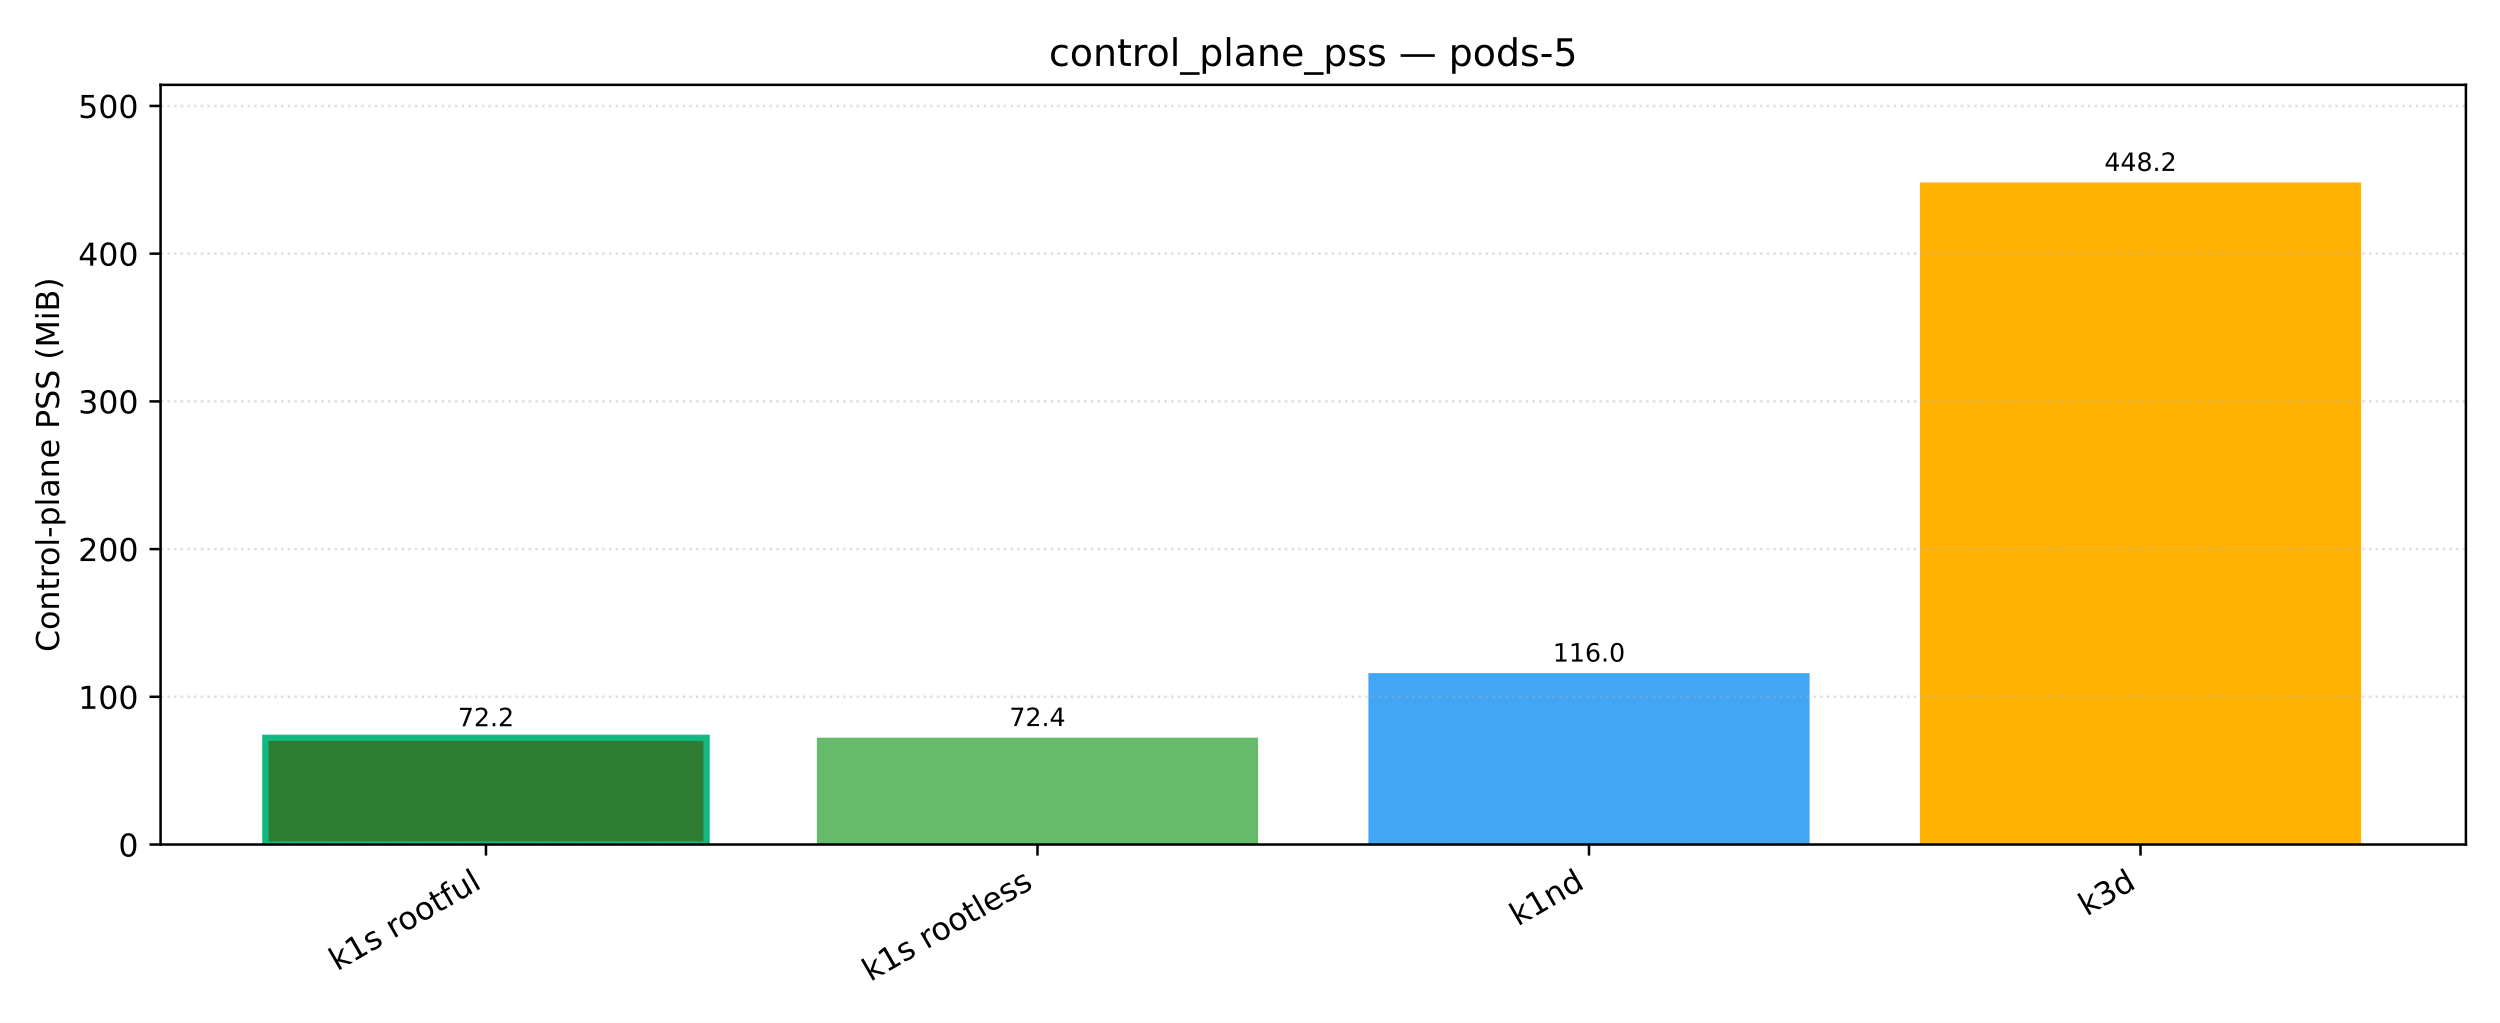
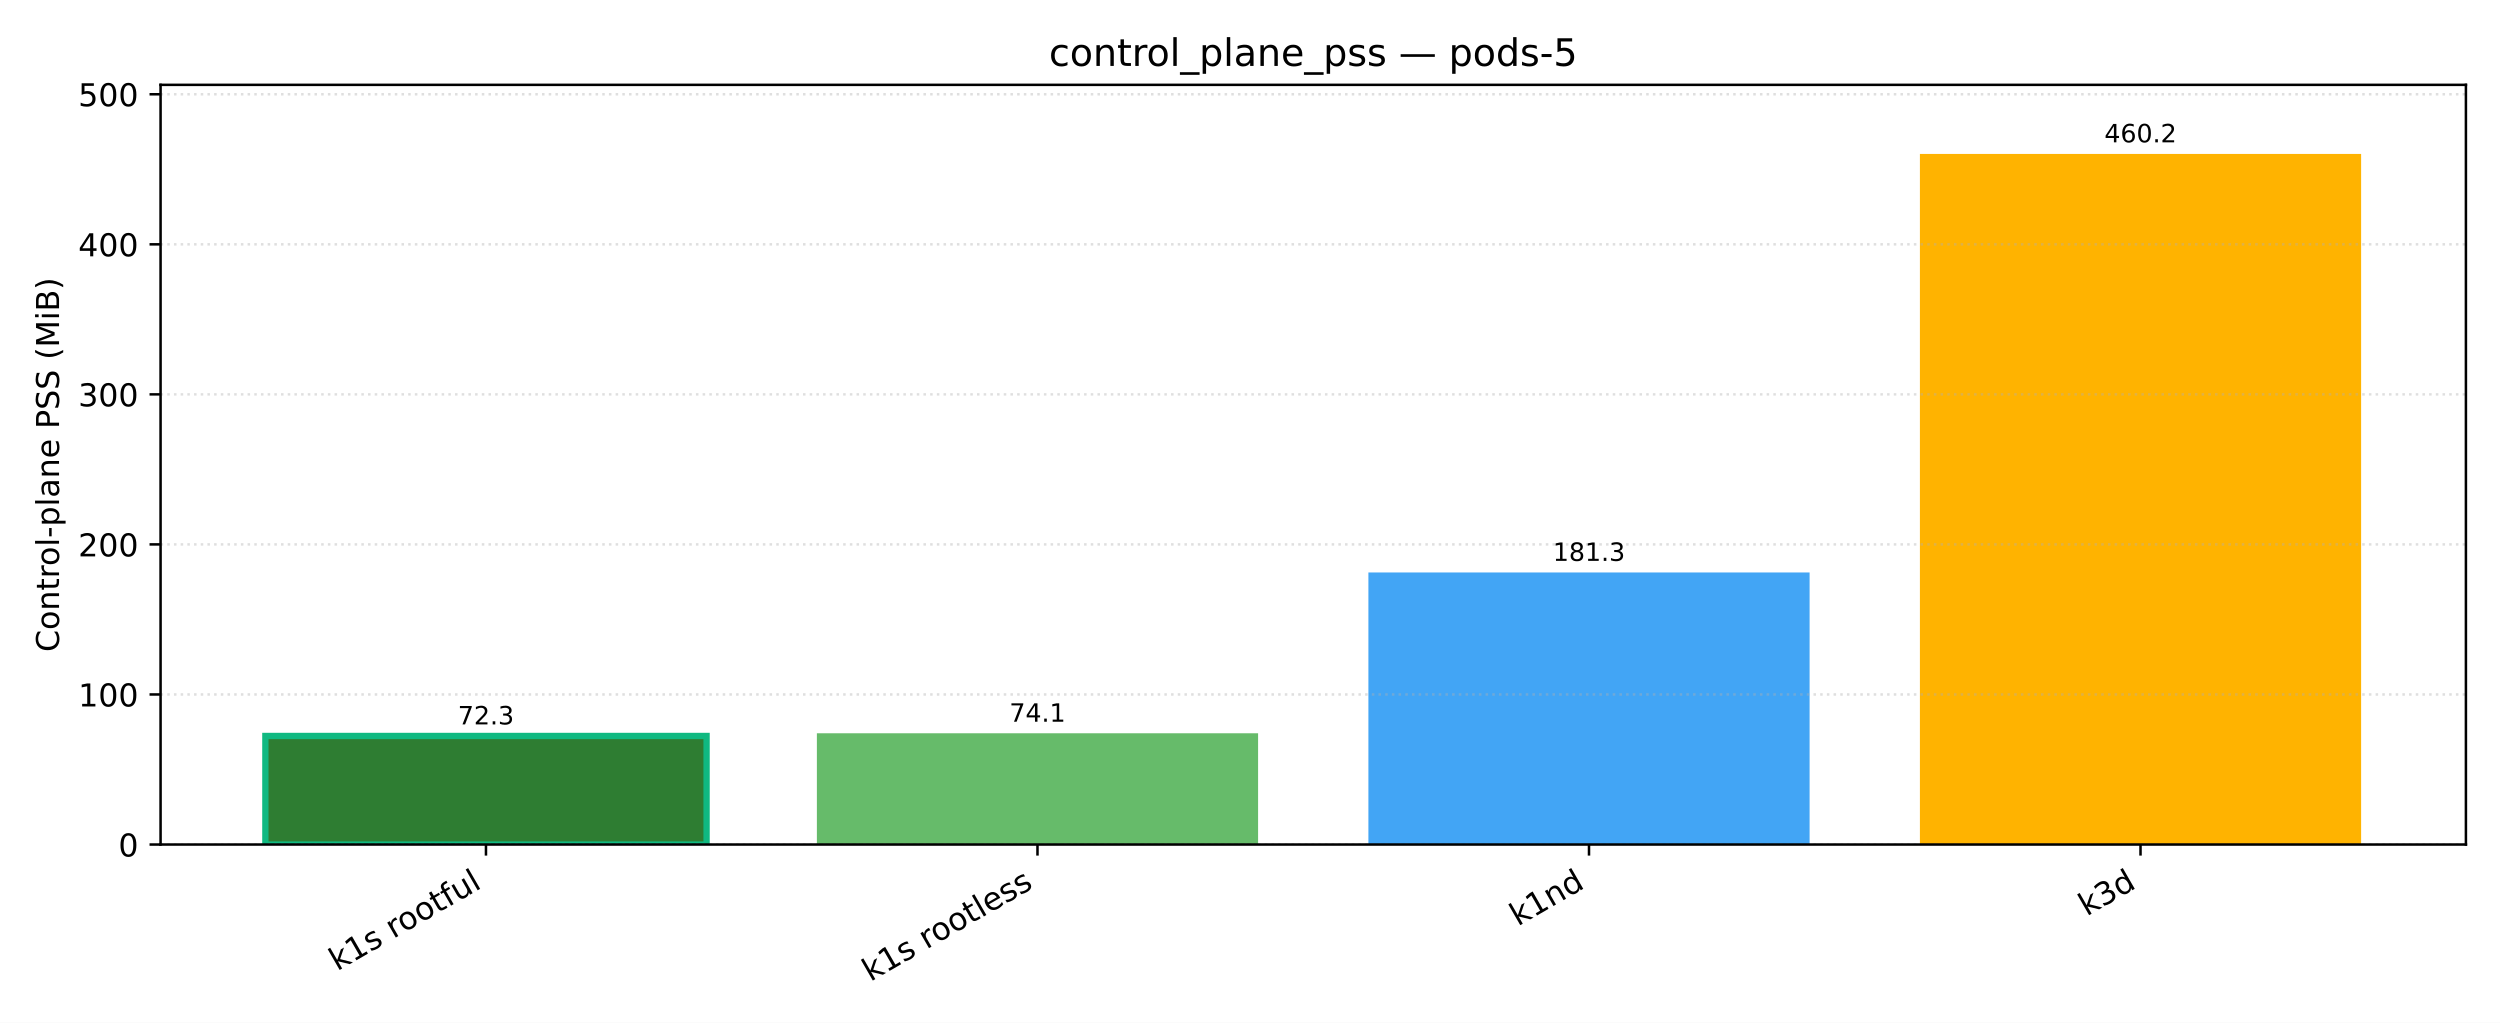
<svg xmlns="http://www.w3.org/2000/svg" xmlns:xlink="http://www.w3.org/1999/xlink" width="792pt" height="324pt" viewBox="0 0 792 324" version="1.1">
  <defs>
    <style type="text/css">*{stroke-linejoin: round; stroke-linecap: butt}</style>
  </defs>
  <g id="figure_1">
    <g id="patch_1">
      <path d="M 0 324  L 792 324  L 792 0  L 0 0  z " style="fill: #ffffff" />
    </g>
    <g id="axes_1">
      <g id="patch_2">
        <path d="M 50.87 267.545  L 781.2 267.545  L 781.2 26.88  L 50.87 26.88  z " style="fill: #ffffff" />
      </g>
      <g id="patch_3">
-         <path d="M 84.067 267.545  L 223.843 267.545  L 223.843 233.736  L 84.067 233.736  z " clip-path="url(#p00157bc313)" style="fill: #2e7d32; stroke: #10b981; stroke-width: 2; stroke-linejoin: miter" />
+         <path d="M 84.067 267.545  L 223.843 267.545  L 223.843 233.161  L 84.067 233.161  z " clip-path="url(#p6455399073)" style="fill: #2e7d32; stroke: #10b981; stroke-width: 2; stroke-linejoin: miter" />
      </g>
      <g id="patch_4">
-         <path d="M 258.787 267.545  L 398.563 267.545  L 398.563 233.688  L 258.787 233.688  z " clip-path="url(#p00157bc313)" style="fill: #66bb6a" />
+         <path d="M 258.787 267.545  L 398.563 267.545  L 398.563 232.308  L 258.787 232.308  z " clip-path="url(#p6455399073)" style="fill: #66bb6a" />
      </g>
      <g id="patch_5">
-         <path d="M 433.507 267.545  L 573.283 267.545  L 573.283 213.25  L 433.507 213.25  z " clip-path="url(#p00157bc313)" style="fill: #42a5f5" />
+         <path d="M 433.507 267.545  L 573.283 267.545  L 573.283 181.355  L 433.507 181.355  z " clip-path="url(#p6455399073)" style="fill: #42a5f5" />
      </g>
      <g id="patch_6">
-         <path d="M 608.227 267.545  L 748.003 267.545  L 748.003 57.812  L 608.227 57.812  z " clip-path="url(#p00157bc313)" style="fill: #ffb300" />
+         <path d="M 608.227 267.545  L 748.003 267.545  L 748.003 48.759  L 608.227 48.759  z " clip-path="url(#p6455399073)" style="fill: #ffb300" />
      </g>
      <g id="matplotlib.axis_1">
        <g id="xtick_1">
          <g id="line2d_1">
            <defs>
-               <path id="m211705459c" d="M 0 0  L 0 3.5  " style="stroke: #000000; stroke-width: 0.8" />
+               <path id="m46bb0badb5" d="M 0 0  L 0 3.5  " style="stroke: #000000; stroke-width: 0.8" />
            </defs>
            <g>
-               <use xlink:href="#m211705459c" x="153.955" y="267.545" style="stroke: #000000; stroke-width: 0.8" />
+               <use xlink:href="#m46bb0badb5" x="153.955" y="267.545" style="stroke: #000000; stroke-width: 0.8" />
            </g>
          </g>
          <g id="text_1">
            <g transform="translate(106.8249 307.7361) rotate(-30) scale(0.1 -0.1)">
              <defs>
                <path id="DejaVuSans-6b" d="M 581 4863  L 1159 4863  L 1159 1991  L 2875 3500  L 3609 3500  L 1753 1863  L 3688 0  L 2938 0  L 1159 1709  L 1159 0  L 581 0  L 581 4863  z " transform="scale(0.015625)" />
                <path id="DejaVuSans-31" d="M 794 531  L 1825 531  L 1825 4091  L 703 3866  L 703 4441  L 1819 4666  L 2450 4666  L 2450 531  L 3481 531  L 3481 0  L 794 0  L 794 531  z " transform="scale(0.015625)" />
                <path id="DejaVuSans-73" d="M 2834 3397  L 2834 2853  Q 2591 2978 2328 3040  Q 2066 3103 1784 3103  Q 1356 3103 1142 2972  Q 928 2841 928 2578  Q 928 2378 1081 2264  Q 1234 2150 1697 2047  L 1894 2003  Q 2506 1872 2764 1633  Q 3022 1394 3022 966  Q 3022 478 2636 193  Q 2250 -91 1575 -91  Q 1294 -91 989 -36  Q 684 19 347 128  L 347 722  Q 666 556 975 473  Q 1284 391 1588 391  Q 1994 391 2212 530  Q 2431 669 2431 922  Q 2431 1156 2273 1281  Q 2116 1406 1581 1522  L 1381 1569  Q 847 1681 609 1914  Q 372 2147 372 2553  Q 372 3047 722 3315  Q 1072 3584 1716 3584  Q 2034 3584 2315 3537  Q 2597 3491 2834 3397  z " transform="scale(0.015625)" />
                <path id="DejaVuSans-20" transform="scale(0.015625)" />
                <path id="DejaVuSans-72" d="M 2631 2963  Q 2534 3019 2420 3045  Q 2306 3072 2169 3072  Q 1681 3072 1420 2755  Q 1159 2438 1159 1844  L 1159 0  L 581 0  L 581 3500  L 1159 3500  L 1159 2956  Q 1341 3275 1631 3429  Q 1922 3584 2338 3584  Q 2397 3584 2469 3576  Q 2541 3569 2628 3553  L 2631 2963  z " transform="scale(0.015625)" />
                <path id="DejaVuSans-6f" d="M 1959 3097  Q 1497 3097 1228 2736  Q 959 2375 959 1747  Q 959 1119 1226 758  Q 1494 397 1959 397  Q 2419 397 2687 759  Q 2956 1122 2956 1747  Q 2956 2369 2687 2733  Q 2419 3097 1959 3097  z M 1959 3584  Q 2709 3584 3137 3096  Q 3566 2609 3566 1747  Q 3566 888 3137 398  Q 2709 -91 1959 -91  Q 1206 -91 779 398  Q 353 888 353 1747  Q 353 2609 779 3096  Q 1206 3584 1959 3584  z " transform="scale(0.015625)" />
                <path id="DejaVuSans-74" d="M 1172 4494  L 1172 3500  L 2356 3500  L 2356 3053  L 1172 3053  L 1172 1153  Q 1172 725 1289 603  Q 1406 481 1766 481  L 2356 481  L 2356 0  L 1766 0  Q 1100 0 847 248  Q 594 497 594 1153  L 594 3053  L 172 3053  L 172 3500  L 594 3500  L 594 4494  L 1172 4494  z " transform="scale(0.015625)" />
                <path id="DejaVuSans-66" d="M 2375 4863  L 2375 4384  L 1825 4384  Q 1516 4384 1395 4259  Q 1275 4134 1275 3809  L 1275 3500  L 2222 3500  L 2222 3053  L 1275 3053  L 1275 0  L 697 0  L 697 3053  L 147 3053  L 147 3500  L 697 3500  L 697 3744  Q 697 4328 969 4595  Q 1241 4863 1831 4863  L 2375 4863  z " transform="scale(0.015625)" />
                <path id="DejaVuSans-75" d="M 544 1381  L 544 3500  L 1119 3500  L 1119 1403  Q 1119 906 1312 657  Q 1506 409 1894 409  Q 2359 409 2629 706  Q 2900 1003 2900 1516  L 2900 3500  L 3475 3500  L 3475 0  L 2900 0  L 2900 538  Q 2691 219 2414 64  Q 2138 -91 1772 -91  Q 1169 -91 856 284  Q 544 659 544 1381  z M 1991 3584  L 1991 3584  z " transform="scale(0.015625)" />
                <path id="DejaVuSans-6c" d="M 603 4863  L 1178 4863  L 1178 0  L 603 0  L 603 4863  z " transform="scale(0.015625)" />
              </defs>
              <use xlink:href="#DejaVuSans-6b" />
              <use xlink:href="#DejaVuSans-31" transform="translate(57.91016 0)" />
              <use xlink:href="#DejaVuSans-73" transform="translate(121.5332 0)" />
              <use xlink:href="#DejaVuSans-20" transform="translate(173.6328 0)" />
              <use xlink:href="#DejaVuSans-72" transform="translate(205.4199 0)" />
              <use xlink:href="#DejaVuSans-6f" transform="translate(244.2832 0)" />
              <use xlink:href="#DejaVuSans-6f" transform="translate(305.4648 0)" />
              <use xlink:href="#DejaVuSans-74" transform="translate(366.6465 0)" />
              <use xlink:href="#DejaVuSans-66" transform="translate(405.8555 0)" />
              <use xlink:href="#DejaVuSans-75" transform="translate(441.0605 0)" />
              <use xlink:href="#DejaVuSans-6c" transform="translate(504.4395 0)" />
            </g>
          </g>
        </g>
        <g id="xtick_2">
          <g id="line2d_2">
            <g>
-               <use xlink:href="#m211705459c" x="328.675" y="267.545" style="stroke: #000000; stroke-width: 0.8" />
+               <use xlink:href="#m46bb0badb5" x="328.675" y="267.545" style="stroke: #000000; stroke-width: 0.8" />
            </g>
          </g>
          <g id="text_2">
            <g transform="translate(275.7304 311.0931) rotate(-30) scale(0.1 -0.1)">
              <defs>
                <path id="DejaVuSans-65" d="M 3597 1894  L 3597 1613  L 953 1613  Q 991 1019 1311 708  Q 1631 397 2203 397  Q 2534 397 2845 478  Q 3156 559 3463 722  L 3463 178  Q 3153 47 2828 -22  Q 2503 -91 2169 -91  Q 1331 -91 842 396  Q 353 884 353 1716  Q 353 2575 817 3079  Q 1281 3584 2069 3584  Q 2775 3584 3186 3129  Q 3597 2675 3597 1894  z M 3022 2063  Q 3016 2534 2758 2815  Q 2500 3097 2075 3097  Q 1594 3097 1305 2825  Q 1016 2553 972 2059  L 3022 2063  z " transform="scale(0.015625)" />
              </defs>
              <use xlink:href="#DejaVuSans-6b" />
              <use xlink:href="#DejaVuSans-31" transform="translate(57.91016 0)" />
              <use xlink:href="#DejaVuSans-73" transform="translate(121.5332 0)" />
              <use xlink:href="#DejaVuSans-20" transform="translate(173.6328 0)" />
              <use xlink:href="#DejaVuSans-72" transform="translate(205.4199 0)" />
              <use xlink:href="#DejaVuSans-6f" transform="translate(244.2832 0)" />
              <use xlink:href="#DejaVuSans-6f" transform="translate(305.4648 0)" />
              <use xlink:href="#DejaVuSans-74" transform="translate(366.6465 0)" />
              <use xlink:href="#DejaVuSans-6c" transform="translate(405.8555 0)" />
              <use xlink:href="#DejaVuSans-65" transform="translate(433.6387 0)" />
              <use xlink:href="#DejaVuSans-73" transform="translate(495.1621 0)" />
              <use xlink:href="#DejaVuSans-73" transform="translate(547.2617 0)" />
            </g>
          </g>
        </g>
        <g id="xtick_3">
          <g id="line2d_3">
            <g>
-               <use xlink:href="#m211705459c" x="503.395" y="267.545" style="stroke: #000000; stroke-width: 0.8" />
+               <use xlink:href="#m46bb0badb5" x="503.395" y="267.545" style="stroke: #000000; stroke-width: 0.8" />
            </g>
          </g>
          <g id="text_3">
            <g transform="translate(480.8439 293.5454) rotate(-30) scale(0.1 -0.1)">
              <defs>
                <path id="DejaVuSans-6e" d="M 3513 2113  L 3513 0  L 2938 0  L 2938 2094  Q 2938 2591 2744 2837  Q 2550 3084 2163 3084  Q 1697 3084 1428 2787  Q 1159 2491 1159 1978  L 1159 0  L 581 0  L 581 3500  L 1159 3500  L 1159 2956  Q 1366 3272 1645 3428  Q 1925 3584 2291 3584  Q 2894 3584 3203 3211  Q 3513 2838 3513 2113  z " transform="scale(0.015625)" />
                <path id="DejaVuSans-64" d="M 2906 2969  L 2906 4863  L 3481 4863  L 3481 0  L 2906 0  L 2906 525  Q 2725 213 2448 61  Q 2172 -91 1784 -91  Q 1150 -91 751 415  Q 353 922 353 1747  Q 353 2572 751 3078  Q 1150 3584 1784 3584  Q 2172 3584 2448 3432  Q 2725 3281 2906 2969  z M 947 1747  Q 947 1113 1208 752  Q 1469 391 1925 391  Q 2381 391 2643 752  Q 2906 1113 2906 1747  Q 2906 2381 2643 2742  Q 2381 3103 1925 3103  Q 1469 3103 1208 2742  Q 947 2381 947 1747  z " transform="scale(0.015625)" />
              </defs>
              <use xlink:href="#DejaVuSans-6b" />
              <use xlink:href="#DejaVuSans-31" transform="translate(57.91016 0)" />
              <use xlink:href="#DejaVuSans-6e" transform="translate(121.5332 0)" />
              <use xlink:href="#DejaVuSans-64" transform="translate(184.9121 0)" />
            </g>
          </g>
        </g>
        <g id="xtick_4">
          <g id="line2d_4">
            <g>
-               <use xlink:href="#m211705459c" x="678.115" y="267.545" style="stroke: #000000; stroke-width: 0.8" />
+               <use xlink:href="#m46bb0badb5" x="678.115" y="267.545" style="stroke: #000000; stroke-width: 0.8" />
            </g>
          </g>
          <g id="text_4">
            <g transform="translate(661.0525 290.3767) rotate(-30) scale(0.1 -0.1)">
              <defs>
                <path id="DejaVuSans-33" d="M 2597 2516  Q 3050 2419 3304 2112  Q 3559 1806 3559 1356  Q 3559 666 3084 287  Q 2609 -91 1734 -91  Q 1441 -91 1130 -33  Q 819 25 488 141  L 488 750  Q 750 597 1062 519  Q 1375 441 1716 441  Q 2309 441 2620 675  Q 2931 909 2931 1356  Q 2931 1769 2642 2001  Q 2353 2234 1838 2234  L 1294 2234  L 1294 2753  L 1863 2753  Q 2328 2753 2575 2939  Q 2822 3125 2822 3475  Q 2822 3834 2567 4026  Q 2313 4219 1838 4219  Q 1578 4219 1281 4162  Q 984 4106 628 3988  L 628 4550  Q 988 4650 1302 4700  Q 1616 4750 1894 4750  Q 2613 4750 3031 4423  Q 3450 4097 3450 3541  Q 3450 3153 3228 2886  Q 3006 2619 2597 2516  z " transform="scale(0.015625)" />
              </defs>
              <use xlink:href="#DejaVuSans-6b" />
              <use xlink:href="#DejaVuSans-33" transform="translate(57.91016 0)" />
              <use xlink:href="#DejaVuSans-64" transform="translate(121.5332 0)" />
            </g>
          </g>
        </g>
      </g>
      <g id="matplotlib.axis_2">
        <g id="ytick_1">
          <g id="line2d_5">
-             <path d="M 50.87 267.545  L 781.2 267.545  " clip-path="url(#p00157bc313)" style="fill: none; stroke-dasharray: 0.8,1.32; stroke-dashoffset: 0; stroke: #b0b0b0; stroke-opacity: 0.4; stroke-width: 0.8" />
+             <path d="M 50.87 267.545  L 781.2 267.545  " clip-path="url(#p6455399073)" style="fill: none; stroke-dasharray: 0.8,1.32; stroke-dashoffset: 0; stroke: #b0b0b0; stroke-opacity: 0.4; stroke-width: 0.8" />
          </g>
          <g id="line2d_6">
            <defs>
-               <path id="m0754b6ebdd" d="M 0 0  L -3.5 0  " style="stroke: #000000; stroke-width: 0.8" />
+               <path id="m8ecb84fd43" d="M 0 0  L -3.5 0  " style="stroke: #000000; stroke-width: 0.8" />
            </defs>
            <g>
-               <use xlink:href="#m0754b6ebdd" x="50.87" y="267.545" style="stroke: #000000; stroke-width: 0.8" />
+               <use xlink:href="#m8ecb84fd43" x="50.87" y="267.545" style="stroke: #000000; stroke-width: 0.8" />
            </g>
          </g>
          <g id="text_5">
            <g transform="translate(37.5075 271.3447) scale(0.1 -0.1)">
              <defs>
                <path id="DejaVuSans-30" d="M 2034 4250  Q 1547 4250 1301 3770  Q 1056 3291 1056 2328  Q 1056 1369 1301 889  Q 1547 409 2034 409  Q 2525 409 2770 889  Q 3016 1369 3016 2328  Q 3016 3291 2770 3770  Q 2525 4250 2034 4250  z M 2034 4750  Q 2819 4750 3233 4129  Q 3647 3509 3647 2328  Q 3647 1150 3233 529  Q 2819 -91 2034 -91  Q 1250 -91 836 529  Q 422 1150 422 2328  Q 422 3509 836 4129  Q 1250 4750 2034 4750  z " transform="scale(0.015625)" />
              </defs>
              <use xlink:href="#DejaVuSans-30" />
            </g>
          </g>
        </g>
        <g id="ytick_2">
          <g id="line2d_7">
-             <path d="M 50.87 220.75  L 781.2 220.75  " clip-path="url(#p00157bc313)" style="fill: none; stroke-dasharray: 0.8,1.32; stroke-dashoffset: 0; stroke: #b0b0b0; stroke-opacity: 0.4; stroke-width: 0.8" />
+             <path d="M 50.87 220.009  L 781.2 220.009  " clip-path="url(#p6455399073)" style="fill: none; stroke-dasharray: 0.8,1.32; stroke-dashoffset: 0; stroke: #b0b0b0; stroke-opacity: 0.4; stroke-width: 0.8" />
          </g>
          <g id="line2d_8">
            <g>
-               <use xlink:href="#m0754b6ebdd" x="50.87" y="220.75" style="stroke: #000000; stroke-width: 0.8" />
+               <use xlink:href="#m8ecb84fd43" x="50.87" y="220.009" style="stroke: #000000; stroke-width: 0.8" />
            </g>
          </g>
          <g id="text_6">
-             <g transform="translate(24.7825 224.549) scale(0.1 -0.1)">
+             <g transform="translate(24.7825 223.8078) scale(0.1 -0.1)">
              <use xlink:href="#DejaVuSans-31" />
              <use xlink:href="#DejaVuSans-30" transform="translate(63.62305 0)" />
              <use xlink:href="#DejaVuSans-30" transform="translate(127.2461 0)" />
            </g>
          </g>
        </g>
        <g id="ytick_3">
          <g id="line2d_9">
-             <path d="M 50.87 173.954  L 781.2 173.954  " clip-path="url(#p00157bc313)" style="fill: none; stroke-dasharray: 0.8,1.32; stroke-dashoffset: 0; stroke: #b0b0b0; stroke-opacity: 0.4; stroke-width: 0.8" />
+             <path d="M 50.87 172.472  L 781.2 172.472  " clip-path="url(#p6455399073)" style="fill: none; stroke-dasharray: 0.8,1.32; stroke-dashoffset: 0; stroke: #b0b0b0; stroke-opacity: 0.4; stroke-width: 0.8" />
          </g>
          <g id="line2d_10">
            <g>
-               <use xlink:href="#m0754b6ebdd" x="50.87" y="173.954" style="stroke: #000000; stroke-width: 0.8" />
+               <use xlink:href="#m8ecb84fd43" x="50.87" y="172.472" style="stroke: #000000; stroke-width: 0.8" />
            </g>
          </g>
          <g id="text_7">
-             <g transform="translate(24.7825 177.7533) scale(0.1 -0.1)">
+             <g transform="translate(24.7825 176.2709) scale(0.1 -0.1)">
              <defs>
                <path id="DejaVuSans-32" d="M 1228 531  L 3431 531  L 3431 0  L 469 0  L 469 531  Q 828 903 1448 1529  Q 2069 2156 2228 2338  Q 2531 2678 2651 2914  Q 2772 3150 2772 3378  Q 2772 3750 2511 3984  Q 2250 4219 1831 4219  Q 1534 4219 1204 4116  Q 875 4013 500 3803  L 500 4441  Q 881 4594 1212 4672  Q 1544 4750 1819 4750  Q 2544 4750 2975 4387  Q 3406 4025 3406 3419  Q 3406 3131 3298 2873  Q 3191 2616 2906 2266  Q 2828 2175 2409 1742  Q 1991 1309 1228 531  z " transform="scale(0.015625)" />
              </defs>
              <use xlink:href="#DejaVuSans-32" />
              <use xlink:href="#DejaVuSans-30" transform="translate(63.62305 0)" />
              <use xlink:href="#DejaVuSans-30" transform="translate(127.2461 0)" />
            </g>
          </g>
        </g>
        <g id="ytick_4">
          <g id="line2d_11">
-             <path d="M 50.87 127.158  L 781.2 127.158  " clip-path="url(#p00157bc313)" style="fill: none; stroke-dasharray: 0.8,1.32; stroke-dashoffset: 0; stroke: #b0b0b0; stroke-opacity: 0.4; stroke-width: 0.8" />
+             <path d="M 50.87 124.935  L 781.2 124.935  " clip-path="url(#p6455399073)" style="fill: none; stroke-dasharray: 0.8,1.32; stroke-dashoffset: 0; stroke: #b0b0b0; stroke-opacity: 0.4; stroke-width: 0.8" />
          </g>
          <g id="line2d_12">
            <g>
-               <use xlink:href="#m0754b6ebdd" x="50.87" y="127.158" style="stroke: #000000; stroke-width: 0.8" />
+               <use xlink:href="#m8ecb84fd43" x="50.87" y="124.935" style="stroke: #000000; stroke-width: 0.8" />
            </g>
          </g>
          <g id="text_8">
-             <g transform="translate(24.7825 130.9577) scale(0.1 -0.1)">
+             <g transform="translate(24.7825 128.7339) scale(0.1 -0.1)">
              <use xlink:href="#DejaVuSans-33" />
              <use xlink:href="#DejaVuSans-30" transform="translate(63.62305 0)" />
              <use xlink:href="#DejaVuSans-30" transform="translate(127.2461 0)" />
            </g>
          </g>
        </g>
        <g id="ytick_5">
          <g id="line2d_13">
-             <path d="M 50.87 80.363  L 781.2 80.363  " clip-path="url(#p00157bc313)" style="fill: none; stroke-dasharray: 0.8,1.32; stroke-dashoffset: 0; stroke: #b0b0b0; stroke-opacity: 0.4; stroke-width: 0.8" />
+             <path d="M 50.87 77.398  L 781.2 77.398  " clip-path="url(#p6455399073)" style="fill: none; stroke-dasharray: 0.8,1.32; stroke-dashoffset: 0; stroke: #b0b0b0; stroke-opacity: 0.4; stroke-width: 0.8" />
          </g>
          <g id="line2d_14">
            <g>
-               <use xlink:href="#m0754b6ebdd" x="50.87" y="80.363" style="stroke: #000000; stroke-width: 0.8" />
+               <use xlink:href="#m8ecb84fd43" x="50.87" y="77.398" style="stroke: #000000; stroke-width: 0.8" />
            </g>
          </g>
          <g id="text_9">
-             <g transform="translate(24.7825 84.16201) scale(0.1 -0.1)">
+             <g transform="translate(24.7825 81.19703) scale(0.1 -0.1)">
              <defs>
                <path id="DejaVuSans-34" d="M 2419 4116  L 825 1625  L 2419 1625  L 2419 4116  z M 2253 4666  L 3047 4666  L 3047 1625  L 3713 1625  L 3713 1100  L 3047 1100  L 3047 0  L 2419 0  L 2419 1100  L 313 1100  L 313 1709  L 2253 4666  z " transform="scale(0.015625)" />
              </defs>
              <use xlink:href="#DejaVuSans-34" />
              <use xlink:href="#DejaVuSans-30" transform="translate(63.62305 0)" />
              <use xlink:href="#DejaVuSans-30" transform="translate(127.2461 0)" />
            </g>
          </g>
        </g>
        <g id="ytick_6">
          <g id="line2d_15">
-             <path d="M 50.87 33.567  L 781.2 33.567  " clip-path="url(#p00157bc313)" style="fill: none; stroke-dasharray: 0.8,1.32; stroke-dashoffset: 0; stroke: #b0b0b0; stroke-opacity: 0.4; stroke-width: 0.8" />
+             <path d="M 50.87 29.861  L 781.2 29.861  " clip-path="url(#p6455399073)" style="fill: none; stroke-dasharray: 0.8,1.32; stroke-dashoffset: 0; stroke: #b0b0b0; stroke-opacity: 0.4; stroke-width: 0.8" />
          </g>
          <g id="line2d_16">
            <g>
-               <use xlink:href="#m0754b6ebdd" x="50.87" y="33.567" style="stroke: #000000; stroke-width: 0.8" />
+               <use xlink:href="#m8ecb84fd43" x="50.87" y="29.861" style="stroke: #000000; stroke-width: 0.8" />
            </g>
          </g>
          <g id="text_10">
-             <g transform="translate(24.7825 37.36634) scale(0.1 -0.1)">
+             <g transform="translate(24.7825 33.66012) scale(0.1 -0.1)">
              <defs>
                <path id="DejaVuSans-35" d="M 691 4666  L 3169 4666  L 3169 4134  L 1269 4134  L 1269 2991  Q 1406 3038 1543 3061  Q 1681 3084 1819 3084  Q 2600 3084 3056 2656  Q 3513 2228 3513 1497  Q 3513 744 3044 326  Q 2575 -91 1722 -91  Q 1428 -91 1123 -41  Q 819 9 494 109  L 494 744  Q 775 591 1075 516  Q 1375 441 1709 441  Q 2250 441 2565 725  Q 2881 1009 2881 1497  Q 2881 1984 2565 2268  Q 2250 2553 1709 2553  Q 1456 2553 1204 2497  Q 953 2441 691 2322  L 691 4666  z " transform="scale(0.015625)" />
              </defs>
              <use xlink:href="#DejaVuSans-35" />
              <use xlink:href="#DejaVuSans-30" transform="translate(63.62305 0)" />
              <use xlink:href="#DejaVuSans-30" transform="translate(127.2461 0)" />
            </g>
          </g>
        </g>
        <g id="text_11">
          <g transform="translate(18.70281 206.537) rotate(-90) scale(0.1 -0.1)">
            <defs>
              <path id="DejaVuSans-43" d="M 4122 4306  L 4122 3641  Q 3803 3938 3442 4084  Q 3081 4231 2675 4231  Q 1875 4231 1450 3742  Q 1025 3253 1025 2328  Q 1025 1406 1450 917  Q 1875 428 2675 428  Q 3081 428 3442 575  Q 3803 722 4122 1019  L 4122 359  Q 3791 134 3420 21  Q 3050 -91 2638 -91  Q 1578 -91 968 557  Q 359 1206 359 2328  Q 359 3453 968 4101  Q 1578 4750 2638 4750  Q 3056 4750 3426 4639  Q 3797 4528 4122 4306  z " transform="scale(0.015625)" />
              <path id="DejaVuSans-2011" d="M 313 2009  L 1997 2009  L 1997 1497  L 313 1497  L 313 2009  z " transform="scale(0.015625)" />
              <path id="DejaVuSans-70" d="M 1159 525  L 1159 -1331  L 581 -1331  L 581 3500  L 1159 3500  L 1159 2969  Q 1341 3281 1617 3432  Q 1894 3584 2278 3584  Q 2916 3584 3314 3078  Q 3713 2572 3713 1747  Q 3713 922 3314 415  Q 2916 -91 2278 -91  Q 1894 -91 1617 61  Q 1341 213 1159 525  z M 3116 1747  Q 3116 2381 2855 2742  Q 2594 3103 2138 3103  Q 1681 3103 1420 2742  Q 1159 2381 1159 1747  Q 1159 1113 1420 752  Q 1681 391 2138 391  Q 2594 391 2855 752  Q 3116 1113 3116 1747  z " transform="scale(0.015625)" />
              <path id="DejaVuSans-61" d="M 2194 1759  Q 1497 1759 1228 1600  Q 959 1441 959 1056  Q 959 750 1161 570  Q 1363 391 1709 391  Q 2188 391 2477 730  Q 2766 1069 2766 1631  L 2766 1759  L 2194 1759  z M 3341 1997  L 3341 0  L 2766 0  L 2766 531  Q 2569 213 2275 61  Q 1981 -91 1556 -91  Q 1019 -91 701 211  Q 384 513 384 1019  Q 384 1609 779 1909  Q 1175 2209 1959 2209  L 2766 2209  L 2766 2266  Q 2766 2663 2505 2880  Q 2244 3097 1772 3097  Q 1472 3097 1187 3025  Q 903 2953 641 2809  L 641 3341  Q 956 3463 1253 3523  Q 1550 3584 1831 3584  Q 2591 3584 2966 3190  Q 3341 2797 3341 1997  z " transform="scale(0.015625)" />
              <path id="DejaVuSans-50" d="M 1259 4147  L 1259 2394  L 2053 2394  Q 2494 2394 2734 2622  Q 2975 2850 2975 3272  Q 2975 3691 2734 3919  Q 2494 4147 2053 4147  L 1259 4147  z M 628 4666  L 2053 4666  Q 2838 4666 3239 4311  Q 3641 3956 3641 3272  Q 3641 2581 3239 2228  Q 2838 1875 2053 1875  L 1259 1875  L 1259 0  L 628 0  L 628 4666  z " transform="scale(0.015625)" />
              <path id="DejaVuSans-53" d="M 3425 4513  L 3425 3897  Q 3066 4069 2747 4153  Q 2428 4238 2131 4238  Q 1616 4238 1336 4038  Q 1056 3838 1056 3469  Q 1056 3159 1242 3001  Q 1428 2844 1947 2747  L 2328 2669  Q 3034 2534 3370 2195  Q 3706 1856 3706 1288  Q 3706 609 3251 259  Q 2797 -91 1919 -91  Q 1588 -91 1214 -16  Q 841 59 441 206  L 441 856  Q 825 641 1194 531  Q 1563 422 1919 422  Q 2459 422 2753 634  Q 3047 847 3047 1241  Q 3047 1584 2836 1778  Q 2625 1972 2144 2069  L 1759 2144  Q 1053 2284 737 2584  Q 422 2884 422 3419  Q 422 4038 858 4394  Q 1294 4750 2059 4750  Q 2388 4750 2728 4690  Q 3069 4631 3425 4513  z " transform="scale(0.015625)" />
              <path id="DejaVuSans-28" d="M 1984 4856  Q 1566 4138 1362 3434  Q 1159 2731 1159 2009  Q 1159 1288 1364 580  Q 1569 -128 1984 -844  L 1484 -844  Q 1016 -109 783 600  Q 550 1309 550 2009  Q 550 2706 781 3412  Q 1013 4119 1484 4856  L 1984 4856  z " transform="scale(0.015625)" />
              <path id="DejaVuSans-4d" d="M 628 4666  L 1569 4666  L 2759 1491  L 3956 4666  L 4897 4666  L 4897 0  L 4281 0  L 4281 4097  L 3078 897  L 2444 897  L 1241 4097  L 1241 0  L 628 0  L 628 4666  z " transform="scale(0.015625)" />
              <path id="DejaVuSans-69" d="M 603 3500  L 1178 3500  L 1178 0  L 603 0  L 603 3500  z M 603 4863  L 1178 4863  L 1178 4134  L 603 4134  L 603 4863  z " transform="scale(0.015625)" />
              <path id="DejaVuSans-42" d="M 1259 2228  L 1259 519  L 2272 519  Q 2781 519 3026 730  Q 3272 941 3272 1375  Q 3272 1813 3026 2020  Q 2781 2228 2272 2228  L 1259 2228  z M 1259 4147  L 1259 2741  L 2194 2741  Q 2656 2741 2882 2914  Q 3109 3088 3109 3444  Q 3109 3797 2882 3972  Q 2656 4147 2194 4147  L 1259 4147  z M 628 4666  L 2241 4666  Q 2963 4666 3353 4366  Q 3744 4066 3744 3513  Q 3744 3084 3544 2831  Q 3344 2578 2956 2516  Q 3422 2416 3680 2098  Q 3938 1781 3938 1306  Q 3938 681 3513 340  Q 3088 0 2303 0  L 628 0  L 628 4666  z " transform="scale(0.015625)" />
              <path id="DejaVuSans-29" d="M 513 4856  L 1013 4856  Q 1481 4119 1714 3412  Q 1947 2706 1947 2009  Q 1947 1309 1714 600  Q 1481 -109 1013 -844  L 513 -844  Q 928 -128 1133 580  Q 1338 1288 1338 2009  Q 1338 2731 1133 3434  Q 928 4138 513 4856  z " transform="scale(0.015625)" />
            </defs>
            <use xlink:href="#DejaVuSans-43" />
            <use xlink:href="#DejaVuSans-6f" transform="translate(69.82422 0)" />
            <use xlink:href="#DejaVuSans-6e" transform="translate(131.0059 0)" />
            <use xlink:href="#DejaVuSans-74" transform="translate(194.3848 0)" />
            <use xlink:href="#DejaVuSans-72" transform="translate(233.5938 0)" />
            <use xlink:href="#DejaVuSans-6f" transform="translate(272.457 0)" />
            <use xlink:href="#DejaVuSans-6c" transform="translate(333.6387 0)" />
            <use xlink:href="#DejaVuSans-2011" transform="translate(361.4219 0)" />
            <use xlink:href="#DejaVuSans-70" transform="translate(397.5059 0)" />
            <use xlink:href="#DejaVuSans-6c" transform="translate(460.9824 0)" />
            <use xlink:href="#DejaVuSans-61" transform="translate(488.7656 0)" />
            <use xlink:href="#DejaVuSans-6e" transform="translate(550.0449 0)" />
            <use xlink:href="#DejaVuSans-65" transform="translate(613.4238 0)" />
            <use xlink:href="#DejaVuSans-20" transform="translate(674.9473 0)" />
            <use xlink:href="#DejaVuSans-50" transform="translate(706.7344 0)" />
            <use xlink:href="#DejaVuSans-53" transform="translate(767.0371 0)" />
            <use xlink:href="#DejaVuSans-53" transform="translate(830.5137 0)" />
            <use xlink:href="#DejaVuSans-20" transform="translate(893.9902 0)" />
            <use xlink:href="#DejaVuSans-28" transform="translate(925.7773 0)" />
            <use xlink:href="#DejaVuSans-4d" transform="translate(964.791 0)" />
            <use xlink:href="#DejaVuSans-69" transform="translate(1051.07 0)" />
            <use xlink:href="#DejaVuSans-42" transform="translate(1078.854 0)" />
            <use xlink:href="#DejaVuSans-29" transform="translate(1147.457 0)" />
          </g>
        </g>
      </g>
      <g id="patch_7">
        <path d="M 50.87 267.545  L 50.87 26.88  " style="fill: none; stroke: #000000; stroke-width: 0.8; stroke-linejoin: miter; stroke-linecap: square" />
      </g>
      <g id="patch_8">
        <path d="M 781.2 267.545  L 781.2 26.88  " style="fill: none; stroke: #000000; stroke-width: 0.8; stroke-linejoin: miter; stroke-linecap: square" />
      </g>
      <g id="patch_9">
        <path d="M 50.87 267.545  L 781.2 267.545  " style="fill: none; stroke: #000000; stroke-width: 0.8; stroke-linejoin: miter; stroke-linecap: square" />
      </g>
      <g id="patch_10">
        <path d="M 50.87 26.88  L 781.2 26.88  " style="fill: none; stroke: #000000; stroke-width: 0.8; stroke-linejoin: miter; stroke-linecap: square" />
      </g>
      <g id="text_12">
-         <g transform="translate(145.0486 230.0718) scale(0.08 -0.08)">
+         <g transform="translate(145.0486 229.4968) scale(0.08 -0.08)">
          <defs>
            <path id="DejaVuSans-37" d="M 525 4666  L 3525 4666  L 3525 4397  L 1831 0  L 1172 0  L 2766 4134  L 525 4134  L 525 4666  z " transform="scale(0.015625)" />
            <path id="DejaVuSans-2e" d="M 684 794  L 1344 794  L 1344 0  L 684 0  L 684 794  z " transform="scale(0.015625)" />
          </defs>
          <use xlink:href="#DejaVuSans-37" />
          <use xlink:href="#DejaVuSans-32" transform="translate(63.62305 0)" />
          <use xlink:href="#DejaVuSans-2e" transform="translate(127.2461 0)" />
-           <use xlink:href="#DejaVuSans-32" transform="translate(159.0332 0)" />
+           <use xlink:href="#DejaVuSans-33" transform="translate(159.0332 0)" />
        </g>
      </g>
      <g id="text_13">
-         <g transform="translate(319.7687 230.0239) scale(0.08 -0.08)">
+         <g transform="translate(319.7687 228.644) scale(0.08 -0.08)">
          <use xlink:href="#DejaVuSans-37" />
-           <use xlink:href="#DejaVuSans-32" transform="translate(63.62305 0)" />
+           <use xlink:href="#DejaVuSans-34" transform="translate(63.62305 0)" />
          <use xlink:href="#DejaVuSans-2e" transform="translate(127.2461 0)" />
-           <use xlink:href="#DejaVuSans-34" transform="translate(159.0332 0)" />
+           <use xlink:href="#DejaVuSans-31" transform="translate(159.0332 0)" />
        </g>
      </g>
      <g id="text_14">
-         <g transform="translate(491.9438 209.5859) scale(0.08 -0.08)">
+         <g transform="translate(491.9438 177.6913) scale(0.08 -0.08)">
+           <defs>
+             <path id="DejaVuSans-38" d="M 2034 2216  Q 1584 2216 1326 1975  Q 1069 1734 1069 1313  Q 1069 891 1326 650  Q 1584 409 2034 409  Q 2484 409 2743 651  Q 3003 894 3003 1313  Q 3003 1734 2745 1975  Q 2488 2216 2034 2216  z M 1403 2484  Q 997 2584 770 2862  Q 544 3141 544 3541  Q 544 4100 942 4425  Q 1341 4750 2034 4750  Q 2731 4750 3128 4425  Q 3525 4100 3525 3541  Q 3525 3141 3298 2862  Q 3072 2584 2669 2484  Q 3125 2378 3379 2068  Q 3634 1759 3634 1313  Q 3634 634 3220 271  Q 2806 -91 2034 -91  Q 1263 -91 848 271  Q 434 634 434 1313  Q 434 1759 690 2068  Q 947 2378 1403 2484  z M 1172 3481  Q 1172 3119 1398 2916  Q 1625 2713 2034 2713  Q 2441 2713 2670 2916  Q 2900 3119 2900 3481  Q 2900 3844 2670 4047  Q 2441 4250 2034 4250  Q 1625 4250 1398 4047  Q 1172 3844 1172 3481  z " transform="scale(0.015625)" />
+           </defs>
+           <use xlink:href="#DejaVuSans-31" />
+           <use xlink:href="#DejaVuSans-38" transform="translate(63.62305 0)" />
+           <use xlink:href="#DejaVuSans-31" transform="translate(127.2461 0)" />
+           <use xlink:href="#DejaVuSans-2e" transform="translate(190.8691 0)" />
+           <use xlink:href="#DejaVuSans-33" transform="translate(222.6562 0)" />
+         </g>
+       </g>
+       <g id="text_15">
+         <g transform="translate(666.6639 45.09493) scale(0.08 -0.08)">
          <defs>
            <path id="DejaVuSans-36" d="M 2113 2584  Q 1688 2584 1439 2293  Q 1191 2003 1191 1497  Q 1191 994 1439 701  Q 1688 409 2113 409  Q 2538 409 2786 701  Q 3034 994 3034 1497  Q 3034 2003 2786 2293  Q 2538 2584 2113 2584  z M 3366 4563  L 3366 3988  Q 3128 4100 2886 4159  Q 2644 4219 2406 4219  Q 1781 4219 1451 3797  Q 1122 3375 1075 2522  Q 1259 2794 1537 2939  Q 1816 3084 2150 3084  Q 2853 3084 3261 2657  Q 3669 2231 3669 1497  Q 3669 778 3244 343  Q 2819 -91 2113 -91  Q 1303 -91 875 529  Q 447 1150 447 2328  Q 447 3434 972 4092  Q 1497 4750 2381 4750  Q 2619 4750 2861 4703  Q 3103 4656 3366 4563  z " transform="scale(0.015625)" />
          </defs>
-           <use xlink:href="#DejaVuSans-31" />
-           <use xlink:href="#DejaVuSans-31" transform="translate(63.62305 0)" />
-           <use xlink:href="#DejaVuSans-36" transform="translate(127.2461 0)" />
-           <use xlink:href="#DejaVuSans-2e" transform="translate(190.8691 0)" />
-           <use xlink:href="#DejaVuSans-30" transform="translate(222.6562 0)" />
-         </g>
-       </g>
-       <g id="text_15">
-         <g transform="translate(666.6639 54.14846) scale(0.08 -0.08)">
-           <defs>
-             <path id="DejaVuSans-38" d="M 2034 2216  Q 1584 2216 1326 1975  Q 1069 1734 1069 1313  Q 1069 891 1326 650  Q 1584 409 2034 409  Q 2484 409 2743 651  Q 3003 894 3003 1313  Q 3003 1734 2745 1975  Q 2488 2216 2034 2216  z M 1403 2484  Q 997 2584 770 2862  Q 544 3141 544 3541  Q 544 4100 942 4425  Q 1341 4750 2034 4750  Q 2731 4750 3128 4425  Q 3525 4100 3525 3541  Q 3525 3141 3298 2862  Q 3072 2584 2669 2484  Q 3125 2378 3379 2068  Q 3634 1759 3634 1313  Q 3634 634 3220 271  Q 2806 -91 2034 -91  Q 1263 -91 848 271  Q 434 634 434 1313  Q 434 1759 690 2068  Q 947 2378 1403 2484  z M 1172 3481  Q 1172 3119 1398 2916  Q 1625 2713 2034 2713  Q 2441 2713 2670 2916  Q 2900 3119 2900 3481  Q 2900 3844 2670 4047  Q 2441 4250 2034 4250  Q 1625 4250 1398 4047  Q 1172 3844 1172 3481  z " transform="scale(0.015625)" />
-           </defs>
          <use xlink:href="#DejaVuSans-34" />
-           <use xlink:href="#DejaVuSans-34" transform="translate(63.62305 0)" />
-           <use xlink:href="#DejaVuSans-38" transform="translate(127.2461 0)" />
+           <use xlink:href="#DejaVuSans-36" transform="translate(63.62305 0)" />
+           <use xlink:href="#DejaVuSans-30" transform="translate(127.2461 0)" />
          <use xlink:href="#DejaVuSans-2e" transform="translate(190.8691 0)" />
          <use xlink:href="#DejaVuSans-32" transform="translate(222.6562 0)" />
        </g>
      </g>
      <g id="text_16">
        <g transform="translate(332.3219 20.88) scale(0.12 -0.12)">
          <defs>
            <path id="DejaVuSans-63" d="M 3122 3366  L 3122 2828  Q 2878 2963 2633 3030  Q 2388 3097 2138 3097  Q 1578 3097 1268 2742  Q 959 2388 959 1747  Q 959 1106 1268 751  Q 1578 397 2138 397  Q 2388 397 2633 464  Q 2878 531 3122 666  L 3122 134  Q 2881 22 2623 -34  Q 2366 -91 2075 -91  Q 1284 -91 818 406  Q 353 903 353 1747  Q 353 2603 823 3093  Q 1294 3584 2113 3584  Q 2378 3584 2631 3529  Q 2884 3475 3122 3366  z " transform="scale(0.015625)" />
            <path id="DejaVuSans-5f" d="M 3263 -1063  L 3263 -1509  L -63 -1509  L -63 -1063  L 3263 -1063  z " transform="scale(0.015625)" />
            <path id="DejaVuSans-2014" d="M 313 1978  L 6088 1978  L 6088 1528  L 313 1528  L 313 1978  z " transform="scale(0.015625)" />
            <path id="DejaVuSans-2d" d="M 313 2009  L 1997 2009  L 1997 1497  L 313 1497  L 313 2009  z " transform="scale(0.015625)" />
          </defs>
          <use xlink:href="#DejaVuSans-63" />
          <use xlink:href="#DejaVuSans-6f" transform="translate(54.98047 0)" />
          <use xlink:href="#DejaVuSans-6e" transform="translate(116.1621 0)" />
          <use xlink:href="#DejaVuSans-74" transform="translate(179.541 0)" />
          <use xlink:href="#DejaVuSans-72" transform="translate(218.75 0)" />
          <use xlink:href="#DejaVuSans-6f" transform="translate(257.6133 0)" />
          <use xlink:href="#DejaVuSans-6c" transform="translate(318.7949 0)" />
          <use xlink:href="#DejaVuSans-5f" transform="translate(346.5781 0)" />
          <use xlink:href="#DejaVuSans-70" transform="translate(396.5781 0)" />
          <use xlink:href="#DejaVuSans-6c" transform="translate(460.0547 0)" />
          <use xlink:href="#DejaVuSans-61" transform="translate(487.8379 0)" />
          <use xlink:href="#DejaVuSans-6e" transform="translate(549.1172 0)" />
          <use xlink:href="#DejaVuSans-65" transform="translate(612.4961 0)" />
          <use xlink:href="#DejaVuSans-5f" transform="translate(674.0195 0)" />
          <use xlink:href="#DejaVuSans-70" transform="translate(724.0195 0)" />
          <use xlink:href="#DejaVuSans-73" transform="translate(787.4961 0)" />
          <use xlink:href="#DejaVuSans-73" transform="translate(839.5957 0)" />
          <use xlink:href="#DejaVuSans-20" transform="translate(891.6953 0)" />
          <use xlink:href="#DejaVuSans-2014" transform="translate(923.4824 0)" />
          <use xlink:href="#DejaVuSans-20" transform="translate(1023.482 0)" />
          <use xlink:href="#DejaVuSans-70" transform="translate(1055.27 0)" />
          <use xlink:href="#DejaVuSans-6f" transform="translate(1118.746 0)" />
          <use xlink:href="#DejaVuSans-64" transform="translate(1179.928 0)" />
          <use xlink:href="#DejaVuSans-73" transform="translate(1243.404 0)" />
          <use xlink:href="#DejaVuSans-2d" transform="translate(1295.504 0)" />
          <use xlink:href="#DejaVuSans-35" transform="translate(1331.588 0)" />
        </g>
      </g>
    </g>
  </g>
  <defs>
-     <clipPath id="p00157bc313">
+     <clipPath id="p6455399073">
      <rect x="50.87" y="26.88" width="730.33" height="240.665" />
    </clipPath>
  </defs>
</svg>
